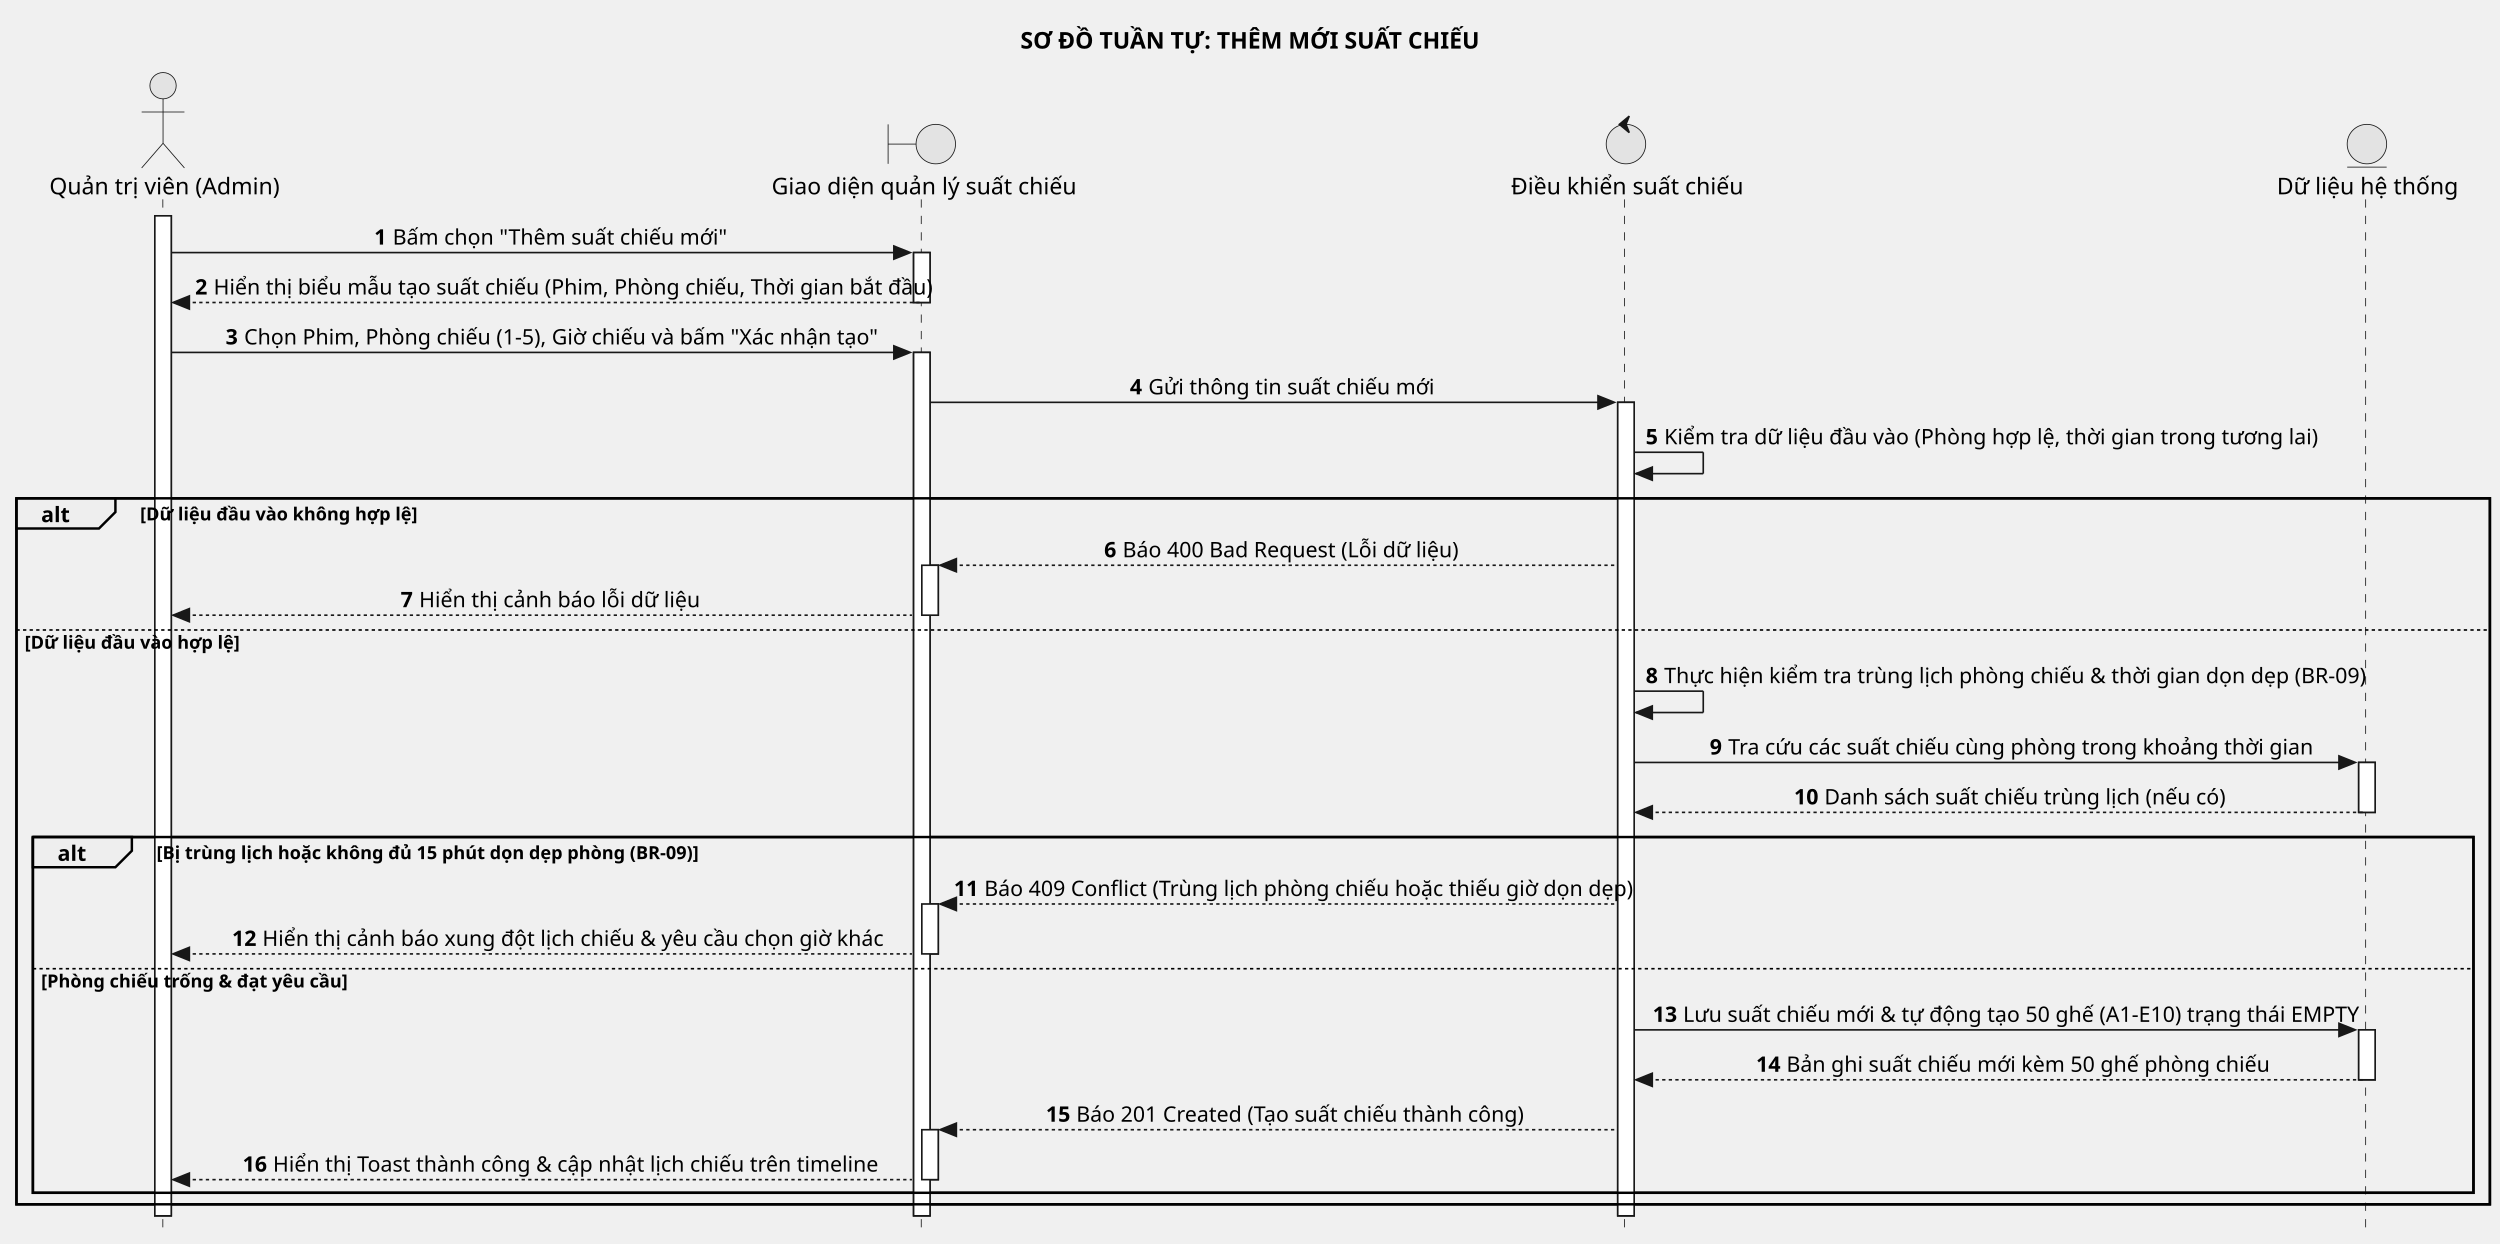
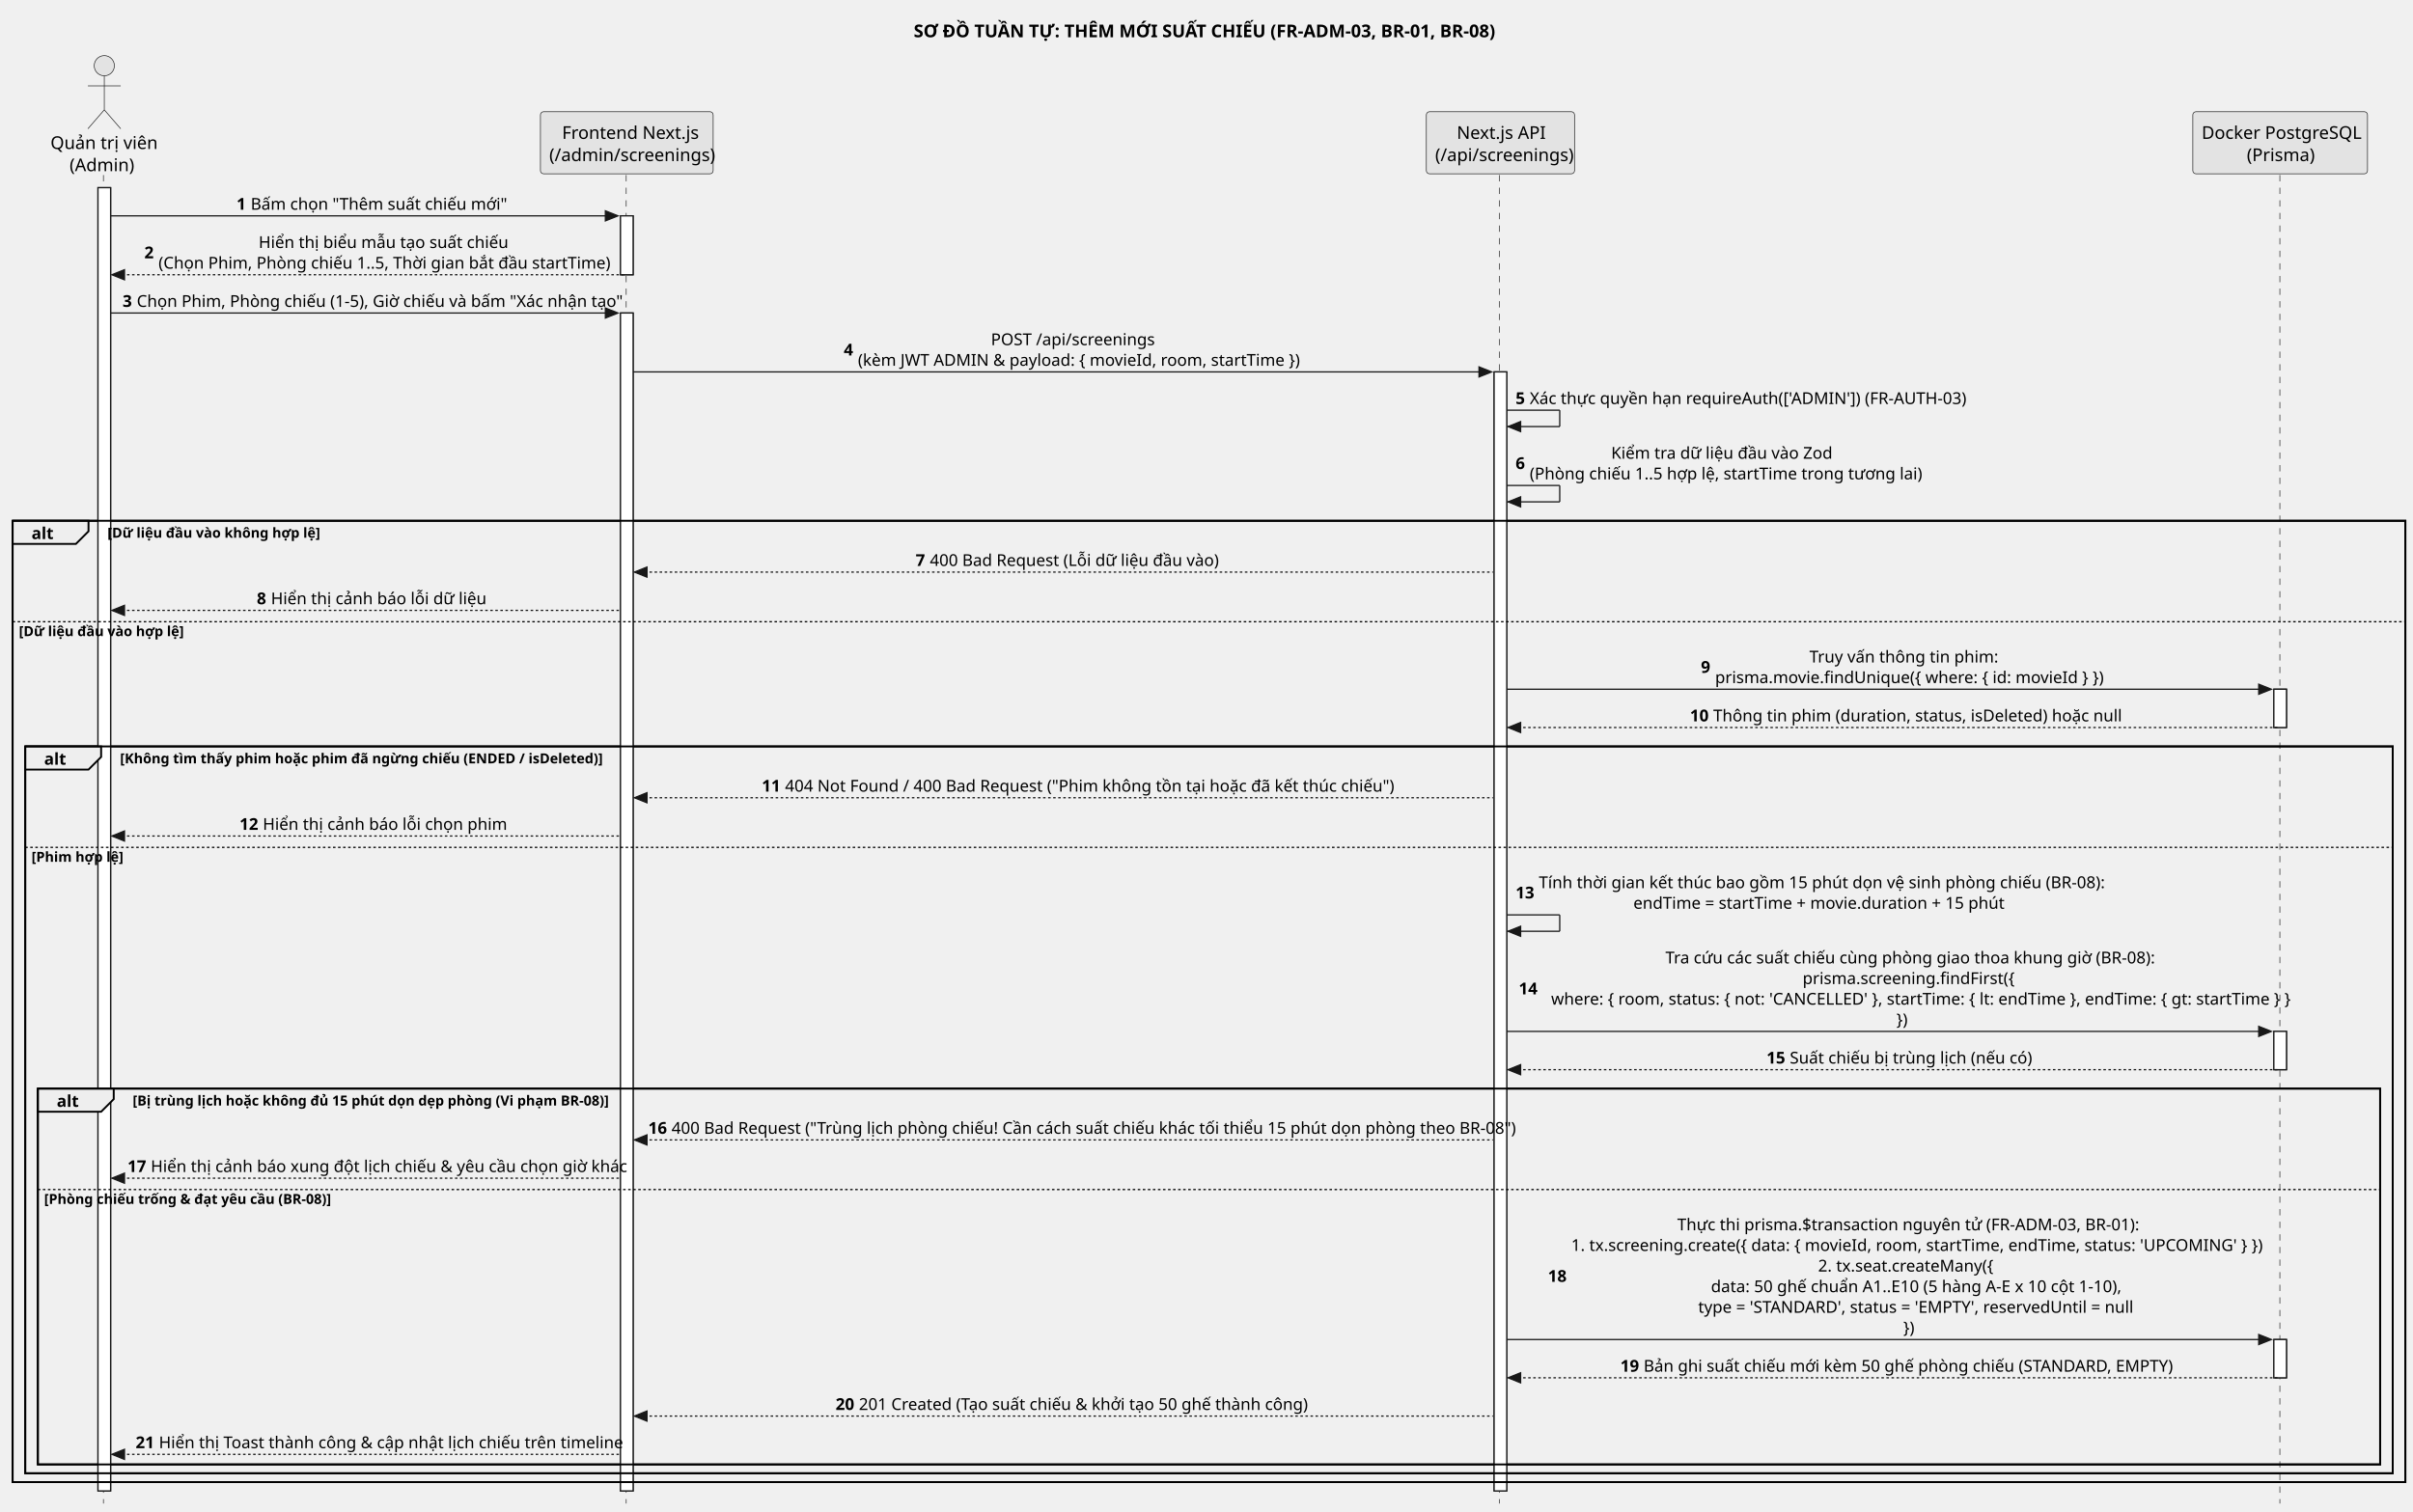
- <svg xmlns="http://www.w3.org/2000/svg" contentStyleType="text/css" height="756px" preserveAspectRatio="none" style="width:1520px;height:756px;background:#FFFFFF;" version="1.1" viewBox="0 0 1520 756" width="1520px" zoomAndPan="magnify">
+ <svg xmlns="http://www.w3.org/2000/svg" contentStyleType="text/css" height="1199px" preserveAspectRatio="none" style="width:1913px;height:1199px;background:#FFFFFF;" version="1.1" viewBox="0 0 1913 1199" width="1913px" zoomAndPan="magnify">
  <defs />
  <g>
-     <text fill="#000000" font-family="sans-serif" font-size="14" font-weight="bold" lengthAdjust="spacing" textLength="282.044" x="620.41" y="29.533">SƠ ĐỒ TUẦN TỰ: THÊM MỚI SUẤT CHIẾU</text>
-     <rect fill="#FFFFFF" height="608" style="stroke:#181818;stroke-width:1.0;" width="10" x="94.134" y="131.219" />
-     <rect fill="#FFFFFF" height="30.352" style="stroke:#181818;stroke-width:1.0;" width="10" x="555.466" y="153.57" />
-     <rect fill="#FFFFFF" height="524.945" style="stroke:#181818;stroke-width:1.0;" width="10" x="555.466" y="214.273" />
-     <rect fill="#FFFFFF" height="30.352" style="stroke:#181818;stroke-width:1.0;" width="10" x="560.466" y="343.68" />
-     <rect fill="#FFFFFF" height="30.352" style="stroke:#181818;stroke-width:1.0;" width="10" x="560.466" y="549.625" />
-     <rect fill="#FFFFFF" height="30.352" style="stroke:#181818;stroke-width:1.0;" width="10" x="560.466" y="686.867" />
-     <rect fill="#FFFFFF" height="494.594" style="stroke:#181818;stroke-width:1.0;" width="10" x="983.58" y="244.625" />
-     <rect fill="#FFFFFF" height="30.352" style="stroke:#181818;stroke-width:1.0;" width="10" x="1434.089" y="463.57" />
-     <rect fill="#FFFFFF" height="30.352" style="stroke:#181818;stroke-width:1.0;" width="10" x="1434.089" y="626.164" />
-     <rect fill="none" height="429.242" style="stroke:#000000;stroke-width:1.5;" width="1503.864" x="10" y="302.977" />
-     <rect fill="none" height="216.297" style="stroke:#000000;stroke-width:1.5;" width="1483.864" x="20" y="508.922" />
-     <line style="stroke:#181818;stroke-width:0.5;stroke-dasharray:5.0,5.0;" x1="99" x2="99" y1="121.219" y2="749.219" />
-     <line style="stroke:#181818;stroke-width:0.5;stroke-dasharray:5.0,5.0;" x1="560.128" x2="560.128" y1="121.219" y2="749.219" />
-     <line style="stroke:#181818;stroke-width:0.5;stroke-dasharray:5.0,5.0;" x1="987.649" x2="987.649" y1="121.219" y2="749.219" />
-     <line style="stroke:#181818;stroke-width:0.5;stroke-dasharray:5.0,5.0;" x1="1438.313" x2="1438.313" y1="121.219" y2="749.219" />
-     <text fill="#000000" font-family="sans-serif" font-size="14" lengthAdjust="spacing" textLength="132.269" x="30" y="118.143">Quản trị viên (Admin)</text>
-     <ellipse cx="99.134" cy="52.109" fill="#E3E3E3" rx="8" ry="8" style="stroke:#181818;stroke-width:0.5;" />
-     <path d="M99.134,60.109 L99.134,87.109 M86.134,68.109 L112.134,68.109 M99.134,87.109 L86.134,102.109 M99.134,87.109 L112.134,102.109 " fill="none" style="stroke:#181818;stroke-width:0.5;" />
-     <text fill="#000000" font-family="sans-serif" font-size="14" lengthAdjust="spacing" textLength="176.675" x="469.128" y="118.143">Giao diện quản lý suất chiếu</text>
-     <path d="M539.966,75.609 L539.966,99.609 M539.966,87.609 L556.966,87.609 " fill="none" style="stroke:#181818;stroke-width:0.5;" />
-     <ellipse cx="568.966" cy="87.609" fill="#E3E3E3" rx="12" ry="12" style="stroke:#181818;stroke-width:0.5;" />
-     <text fill="#000000" font-family="sans-serif" font-size="14" lengthAdjust="spacing" textLength="133.861" x="918.649" y="118.143">Điều khiển suất chiếu</text>
-     <ellipse cx="988.58" cy="87.609" fill="#E3E3E3" rx="12" ry="12" style="stroke:#181818;stroke-width:0.5;" />
-     <polygon fill="#181818" points="984.58,75.609,990.58,70.609,988.58,75.609,990.58,80.609,984.58,75.609" style="stroke:#181818;stroke-width:1.0;" />
-     <text fill="#000000" font-family="sans-serif" font-size="14" lengthAdjust="spacing" textLength="103.551" x="1384.313" y="118.143">Dữ liệu hệ thống</text>
-     <ellipse cx="1439.089" cy="87.609" fill="#E3E3E3" rx="12" ry="12" style="stroke:#181818;stroke-width:0.5;" />
-     <line style="stroke:#181818;stroke-width:0.5;" x1="1427.089" x2="1451.089" y1="101.609" y2="101.609" />
-     <rect fill="#FFFFFF" height="608" style="stroke:#181818;stroke-width:1.0;" width="10" x="94.134" y="131.219" />
-     <rect fill="#FFFFFF" height="30.352" style="stroke:#181818;stroke-width:1.0;" width="10" x="555.466" y="153.57" />
-     <rect fill="#FFFFFF" height="524.945" style="stroke:#181818;stroke-width:1.0;" width="10" x="555.466" y="214.273" />
-     <rect fill="#FFFFFF" height="30.352" style="stroke:#181818;stroke-width:1.0;" width="10" x="560.466" y="343.68" />
-     <rect fill="#FFFFFF" height="30.352" style="stroke:#181818;stroke-width:1.0;" width="10" x="560.466" y="549.625" />
-     <rect fill="#FFFFFF" height="30.352" style="stroke:#181818;stroke-width:1.0;" width="10" x="560.466" y="686.867" />
-     <rect fill="#FFFFFF" height="494.594" style="stroke:#181818;stroke-width:1.0;" width="10" x="983.58" y="244.625" />
-     <rect fill="#FFFFFF" height="30.352" style="stroke:#181818;stroke-width:1.0;" width="10" x="1434.089" y="463.57" />
-     <rect fill="#FFFFFF" height="30.352" style="stroke:#181818;stroke-width:1.0;" width="10" x="1434.089" y="626.164" />
-     <polygon fill="#181818" points="543.466,149.57,553.466,153.57,543.466,157.57" style="stroke:#181818;stroke-width:1.0;" />
-     <line style="stroke:#181818;stroke-width:1.0;" x1="104.134" x2="549.466" y1="153.57" y2="153.57" />
-     <text fill="#000000" font-family="sans-serif" font-size="13" font-weight="bold" lengthAdjust="spacing" textLength="7.23" x="227.52" y="148.714">1</text>
-     <text fill="#000000" font-family="sans-serif" font-size="13" lengthAdjust="spacing" textLength="193.331" x="238.75" y="148.714">Bấm chọn "Thêm suất chiếu mới"</text>
-     <polygon fill="#181818" points="115.134,179.922,105.134,183.922,115.134,187.922" style="stroke:#181818;stroke-width:1.0;" />
-     <line style="stroke:#181818;stroke-width:1.0;stroke-dasharray:2.0,2.0;" x1="109.134" x2="559.466" y1="183.922" y2="183.922" />
-     <text fill="#000000" font-family="sans-serif" font-size="13" font-weight="bold" lengthAdjust="spacing" textLength="7.23" x="118.634" y="179.065">2</text>
-     <text fill="#000000" font-family="sans-serif" font-size="13" lengthAdjust="spacing" textLength="416.102" x="129.864" y="179.065">Hiển thị biểu mẫu tạo suất chiếu (Phim, Phòng chiếu, Thời gian bắt đầu)</text>
-     <polygon fill="#181818" points="543.466,210.273,553.466,214.273,543.466,218.273" style="stroke:#181818;stroke-width:1.0;" />
-     <line style="stroke:#181818;stroke-width:1.0;" x1="104.134" x2="549.466" y1="214.273" y2="214.273" />
-     <text fill="#000000" font-family="sans-serif" font-size="13" font-weight="bold" lengthAdjust="spacing" textLength="7.23" x="137.18" y="209.417">3</text>
-     <text fill="#000000" font-family="sans-serif" font-size="13" lengthAdjust="spacing" textLength="374.01" x="148.41" y="209.417">Chọn Phim, Phòng chiếu (1-5), Giờ chiếu và bấm "Xác nhận tạo"</text>
-     <polygon fill="#181818" points="971.58,240.625,981.58,244.625,971.58,248.625" style="stroke:#181818;stroke-width:1.0;" />
-     <line style="stroke:#181818;stroke-width:1.0;" x1="565.466" x2="977.58" y1="244.625" y2="244.625" />
-     <text fill="#000000" font-family="sans-serif" font-size="13" font-weight="bold" lengthAdjust="spacing" textLength="7.23" x="686.95" y="239.769">4</text>
-     <text fill="#000000" font-family="sans-serif" font-size="13" lengthAdjust="spacing" textLength="163.916" x="698.18" y="239.769">Gửi thông tin suất chiếu mới</text>
-     <line style="stroke:#181818;stroke-width:1.0;" x1="993.58" x2="1035.58" y1="274.977" y2="274.977" />
-     <line style="stroke:#181818;stroke-width:1.0;" x1="1035.58" x2="1035.58" y1="274.977" y2="287.977" />
-     <line style="stroke:#181818;stroke-width:1.0;" x1="994.58" x2="1035.58" y1="287.977" y2="287.977" />
-     <polygon fill="#181818" points="1004.58,283.977,994.58,287.977,1004.58,291.977" style="stroke:#181818;stroke-width:1.0;" />
-     <text fill="#000000" font-family="sans-serif" font-size="13" font-weight="bold" lengthAdjust="spacing" textLength="7.23" x="1000.58" y="270.12">5</text>
-     <text fill="#000000" font-family="sans-serif" font-size="13" lengthAdjust="spacing" textLength="378.295" x="1011.81" y="270.12">Kiểm tra dữ liệu đầu vào (Phòng hợp lệ, thời gian trong tương lai)</text>
-     <path d="M10,302.977 L70.171,302.977 L70.171,311.328 L60.171,321.328 L10,321.328 L10,302.977 " fill="#EEEEEE" style="stroke:#000000;stroke-width:1.5;" />
-     <rect fill="none" height="429.242" style="stroke:#000000;stroke-width:1.5;" width="1503.864" x="10" y="302.977" />
-     <text fill="#000000" font-family="sans-serif" font-size="13" font-weight="bold" lengthAdjust="spacing" textLength="15.171" x="25" y="317.472">alt</text>
-     <text fill="#000000" font-family="sans-serif" font-size="11" font-weight="bold" lengthAdjust="spacing" textLength="162.459" x="85.171" y="316.396">[Dữ liệu đầu vào không hợp lệ]</text>
-     <polygon fill="#181818" points="581.466,339.68,571.466,343.68,581.466,347.68" style="stroke:#181818;stroke-width:1.0;" />
-     <line style="stroke:#181818;stroke-width:1.0;stroke-dasharray:2.0,2.0;" x1="575.466" x2="982.58" y1="343.68" y2="343.68" />
-     <text fill="#000000" font-family="sans-serif" font-size="13" font-weight="bold" lengthAdjust="spacing" textLength="7.23" x="671.299" y="338.823">6</text>
-     <text fill="#000000" font-family="sans-serif" font-size="13" lengthAdjust="spacing" textLength="200.218" x="682.529" y="338.823">Báo 400 Bad Request (Lỗi dữ liệu)</text>
-     <polygon fill="#181818" points="115.134,370.031,105.134,374.031,115.134,378.031" style="stroke:#181818;stroke-width:1.0;" />
-     <line style="stroke:#181818;stroke-width:1.0;stroke-dasharray:2.0,2.0;" x1="109.134" x2="554.466" y1="374.031" y2="374.031" />
-     <text fill="#000000" font-family="sans-serif" font-size="13" font-weight="bold" lengthAdjust="spacing" textLength="7.23" x="243.589" y="369.175">7</text>
-     <text fill="#000000" font-family="sans-serif" font-size="13" lengthAdjust="spacing" textLength="161.192" x="254.819" y="369.175">Hiển thị cảnh báo lỗi dữ liệu</text>
-     <line style="stroke:#000000;stroke-width:1.0;stroke-dasharray:2.0,2.0;" x1="10" x2="1513.864" y1="383.031" y2="383.031" />
-     <text fill="#000000" font-family="sans-serif" font-size="11" font-weight="bold" lengthAdjust="spacing" textLength="126.409" x="15" y="394.45">[Dữ liệu đầu vào hợp lệ]</text>
-     <line style="stroke:#181818;stroke-width:1.0;" x1="993.58" x2="1035.58" y1="420.219" y2="420.219" />
-     <line style="stroke:#181818;stroke-width:1.0;" x1="1035.58" x2="1035.58" y1="420.219" y2="433.219" />
-     <line style="stroke:#181818;stroke-width:1.0;" x1="994.58" x2="1035.58" y1="433.219" y2="433.219" />
-     <polygon fill="#181818" points="1004.58,429.219,994.58,433.219,1004.58,437.219" style="stroke:#181818;stroke-width:1.0;" />
-     <text fill="#000000" font-family="sans-serif" font-size="13" font-weight="bold" lengthAdjust="spacing" textLength="7.23" x="1000.58" y="415.362">8</text>
-     <text fill="#000000" font-family="sans-serif" font-size="13" lengthAdjust="spacing" textLength="405.279" x="1011.81" y="415.362">Thực hiện kiểm tra trùng lịch phòng chiếu &amp; thời gian dọn dẹp (BR-09)</text>
-     <polygon fill="#181818" points="1422.089,459.57,1432.089,463.57,1422.089,467.57" style="stroke:#181818;stroke-width:1.0;" />
-     <line style="stroke:#181818;stroke-width:1.0;" x1="993.58" x2="1428.089" y1="463.57" y2="463.57" />
-     <text fill="#000000" font-family="sans-serif" font-size="13" font-weight="bold" lengthAdjust="spacing" textLength="7.23" x="1039.527" y="458.714">9</text>
-     <text fill="#000000" font-family="sans-serif" font-size="13" lengthAdjust="spacing" textLength="337.384" x="1050.757" y="458.714">Tra cứu các suất chiếu cùng phòng trong khoảng thời gian</text>
-     <polygon fill="#181818" points="1004.58,489.922,994.58,493.922,1004.58,497.922" style="stroke:#181818;stroke-width:1.0;" />
-     <line style="stroke:#181818;stroke-width:1.0;stroke-dasharray:2.0,2.0;" x1="998.58" x2="1438.089" y1="493.922" y2="493.922" />
-     <text fill="#000000" font-family="sans-serif" font-size="13" font-weight="bold" lengthAdjust="spacing" textLength="14.46" x="1090.762" y="489.065">10</text>
-     <text fill="#000000" font-family="sans-serif" font-size="13" lengthAdjust="spacing" textLength="232.686" x="1109.221" y="489.065">Danh sách suất chiếu trùng lịch (nếu có)</text>
-     <path d="M20,508.922 L80.171,508.922 L80.171,517.273 L70.171,527.273 L20,527.273 L20,508.922 " fill="#EEEEEE" style="stroke:#000000;stroke-width:1.5;" />
-     <rect fill="none" height="216.297" style="stroke:#000000;stroke-width:1.5;" width="1483.864" x="20" y="508.922" />
-     <text fill="#000000" font-family="sans-serif" font-size="13" font-weight="bold" lengthAdjust="spacing" textLength="15.171" x="35" y="523.417">alt</text>
-     <text fill="#000000" font-family="sans-serif" font-size="11" font-weight="bold" lengthAdjust="spacing" textLength="319.58" x="95.171" y="522.341">[Bị trùng lịch hoặc không đủ 15 phút dọn dẹp phòng (BR-09)]</text>
-     <polygon fill="#181818" points="581.466,545.625,571.466,549.625,581.466,553.625" style="stroke:#181818;stroke-width:1.0;" />
-     <line style="stroke:#181818;stroke-width:1.0;stroke-dasharray:2.0,2.0;" x1="575.466" x2="982.58" y1="549.625" y2="549.625" />
-     <text fill="#000000" font-family="sans-serif" font-size="13" font-weight="bold" lengthAdjust="spacing" textLength="14.46" x="579.966" y="544.769">11</text>
-     <text fill="#000000" font-family="sans-serif" font-size="13" lengthAdjust="spacing" textLength="375.654" x="598.426" y="544.769">Báo 409 Conflict (Trùng lịch phòng chiếu hoặc thiếu giờ dọn dẹp)</text>
-     <polygon fill="#181818" points="115.134,575.977,105.134,579.977,115.134,583.977" style="stroke:#181818;stroke-width:1.0;" />
-     <line style="stroke:#181818;stroke-width:1.0;stroke-dasharray:2.0,2.0;" x1="109.134" x2="554.466" y1="579.977" y2="579.977" />
-     <text fill="#000000" font-family="sans-serif" font-size="13" font-weight="bold" lengthAdjust="spacing" textLength="14.46" x="141.055" y="575.12">12</text>
-     <text fill="#000000" font-family="sans-serif" font-size="13" lengthAdjust="spacing" textLength="359.03" x="159.515" y="575.12">Hiển thị cảnh báo xung đột lịch chiếu &amp; yêu cầu chọn giờ khác</text>
-     <line style="stroke:#000000;stroke-width:1.0;stroke-dasharray:2.0,2.0;" x1="20" x2="1503.864" y1="588.977" y2="588.977" />
-     <text fill="#000000" font-family="sans-serif" font-size="11" font-weight="bold" lengthAdjust="spacing" textLength="179.061" x="25" y="600.395">[Phòng chiếu trống &amp; đạt yêu cầu]</text>
-     <polygon fill="#181818" points="1422.089,622.164,1432.089,626.164,1422.089,630.164" style="stroke:#181818;stroke-width:1.0;" />
-     <line style="stroke:#181818;stroke-width:1.0;" x1="993.58" x2="1428.089" y1="626.164" y2="626.164" />
-     <text fill="#000000" font-family="sans-serif" font-size="13" font-weight="bold" lengthAdjust="spacing" textLength="14.46" x="1004.841" y="621.308">13</text>
-     <text fill="#000000" font-family="sans-serif" font-size="13" lengthAdjust="spacing" textLength="399.528" x="1023.301" y="621.308">Lưu suất chiếu mới &amp; tự động tạo 50 ghế (A1-E10) trạng thái EMPTY</text>
-     <polygon fill="#181818" points="1004.58,652.516,994.58,656.516,1004.58,660.516" style="stroke:#181818;stroke-width:1.0;" />
-     <line style="stroke:#181818;stroke-width:1.0;stroke-dasharray:2.0,2.0;" x1="998.58" x2="1438.089" y1="656.516" y2="656.516" />
-     <text fill="#000000" font-family="sans-serif" font-size="13" font-weight="bold" lengthAdjust="spacing" textLength="14.46" x="1067.697" y="651.659">14</text>
-     <text fill="#000000" font-family="sans-serif" font-size="13" lengthAdjust="spacing" textLength="278.815" x="1086.157" y="651.659">Bản ghi suất chiếu mới kèm 50 ghế phòng chiếu</text>
-     <polygon fill="#181818" points="581.466,682.867,571.466,686.867,581.466,690.867" style="stroke:#181818;stroke-width:1.0;" />
-     <line style="stroke:#181818;stroke-width:1.0;stroke-dasharray:2.0,2.0;" x1="575.466" x2="982.58" y1="686.867" y2="686.867" />
-     <text fill="#000000" font-family="sans-serif" font-size="13" font-weight="bold" lengthAdjust="spacing" textLength="14.46" x="635.901" y="682.011">15</text>
-     <text fill="#000000" font-family="sans-serif" font-size="13" lengthAdjust="spacing" textLength="263.783" x="654.361" y="682.011">Báo 201 Created (Tạo suất chiếu thành công)</text>
-     <polygon fill="#181818" points="115.134,713.219,105.134,717.219,115.134,721.219" style="stroke:#181818;stroke-width:1.0;" />
-     <line style="stroke:#181818;stroke-width:1.0;stroke-dasharray:2.0,2.0;" x1="109.134" x2="554.466" y1="717.219" y2="717.219" />
-     <text fill="#000000" font-family="sans-serif" font-size="13" font-weight="bold" lengthAdjust="spacing" textLength="14.46" x="147.498" y="712.362">16</text>
-     <text fill="#000000" font-family="sans-serif" font-size="13" lengthAdjust="spacing" textLength="346.144" x="165.958" y="712.362">Hiển thị Toast thành công &amp; cập nhật lịch chiếu trên timeline</text>
+     <text fill="#000000" font-family="sans-serif" font-size="14" font-weight="bold" lengthAdjust="spacing" textLength="467.168" x="724.387" y="29.533">SƠ ĐỒ TUẦN TỰ: THÊM MỚI SUẤT CHIẾU (FR-ADM-03, BR-01, BR-08)</text>
+     <rect fill="#FFFFFF" height="1033.516" style="stroke:#181818;stroke-width:1.0;" width="10" x="77.686" y="148.828" />
+     <rect fill="#FFFFFF" height="46.703" style="stroke:#181818;stroke-width:1.0;" width="10" x="491.926" y="171.18" />
+     <rect fill="#FFFFFF" height="934.109" style="stroke:#181818;stroke-width:1.0;" width="10" x="491.926" y="248.234" />
+     <rect fill="#FFFFFF" height="887.406" style="stroke:#181818;stroke-width:1.0;" width="10" x="1184.535" y="294.938" />
+     <rect fill="#FFFFFF" height="30.352" style="stroke:#181818;stroke-width:1.0;" width="10" x="1802.693" y="546.586" />
+     <rect fill="#FFFFFF" height="30.352" style="stroke:#181818;stroke-width:1.0;" width="10" x="1802.693" y="817.938" />
+     <rect fill="#FFFFFF" height="30.352" style="stroke:#181818;stroke-width:1.0;" width="10" x="1802.693" y="1062.289" />
+     <rect fill="none" height="762.352" style="stroke:#000000;stroke-width:1.5;" width="1896.941" x="10" y="412.992" />
+     <rect fill="none" height="576.406" style="stroke:#000000;stroke-width:1.5;" width="1876.941" x="20" y="591.938" />
+     <rect fill="none" height="298.055" style="stroke:#000000;stroke-width:1.5;" width="1856.941" x="30" y="863.289" />
+     <line style="stroke:#181818;stroke-width:0.5;stroke-dasharray:5.0,5.0;" x1="82" x2="82" y1="138.828" y2="1192.344" />
+     <line style="stroke:#181818;stroke-width:0.5;stroke-dasharray:5.0,5.0;" x1="496.457" x2="496.457" y1="138.828" y2="1192.344" />
+     <line style="stroke:#181818;stroke-width:0.5;stroke-dasharray:5.0,5.0;" x1="1188.79" x2="1188.79" y1="138.828" y2="1192.344" />
+     <line style="stroke:#181818;stroke-width:0.5;stroke-dasharray:5.0,5.0;" x1="1807.445" x2="1807.445" y1="138.828" y2="1192.344" />
+     <text fill="#000000" font-family="sans-serif" font-size="14" lengthAdjust="spacing" textLength="79.372" x="40" y="118.143">Quản trị viên</text>
+     <text fill="#000000" font-family="sans-serif" font-size="14" lengthAdjust="spacing" textLength="49.007" x="55.183" y="135.752">(Admin)</text>
+     <ellipse cx="82.686" cy="52.109" fill="#E3E3E3" rx="8" ry="8" style="stroke:#181818;stroke-width:0.5;" />
+     <path d="M82.686,60.109 L82.686,87.109 M69.686,68.109 L95.686,68.109 M82.686,87.109 L69.686,102.109 M82.686,87.109 L95.686,102.109 " fill="none" style="stroke:#181818;stroke-width:0.5;" />
+     <rect fill="#E3E3E3" height="49.219" rx="2.5" ry="2.5" style="stroke:#181818;stroke-width:0.5;" width="136.938" x="428.457" y="88.609" />
+     <text fill="#000000" font-family="sans-serif" font-size="14" lengthAdjust="spacing" textLength="102.71" x="445.571" y="110.143">Frontend Next.js</text>
+     <text fill="#000000" font-family="sans-serif" font-size="14" lengthAdjust="spacing" textLength="122.938" x="435.457" y="127.752">(/admin/screenings)</text>
+     <rect fill="#E3E3E3" height="49.219" rx="2.5" ry="2.5" style="stroke:#181818;stroke-width:0.5;" width="117.489" x="1130.79" y="88.609" />
+     <text fill="#000000" font-family="sans-serif" font-size="14" lengthAdjust="spacing" textLength="69.241" x="1154.914" y="110.143">Next.js API</text>
+     <text fill="#000000" font-family="sans-serif" font-size="14" lengthAdjust="spacing" textLength="103.489" x="1137.79" y="127.752">(/api/screenings)</text>
+     <rect fill="#E3E3E3" height="49.219" rx="2.5" ry="2.5" style="stroke:#181818;stroke-width:0.5;" width="138.496" x="1738.445" y="88.609" />
+     <text fill="#000000" font-family="sans-serif" font-size="14" lengthAdjust="spacing" textLength="124.496" x="1745.445" y="110.143">Docker PostgreSQL</text>
+     <text fill="#000000" font-family="sans-serif" font-size="14" lengthAdjust="spacing" textLength="52.883" x="1781.252" y="127.752">(Prisma)</text>
+     <rect fill="#FFFFFF" height="1033.516" style="stroke:#181818;stroke-width:1.0;" width="10" x="77.686" y="148.828" />
+     <rect fill="#FFFFFF" height="46.703" style="stroke:#181818;stroke-width:1.0;" width="10" x="491.926" y="171.18" />
+     <rect fill="#FFFFFF" height="934.109" style="stroke:#181818;stroke-width:1.0;" width="10" x="491.926" y="248.234" />
+     <rect fill="#FFFFFF" height="887.406" style="stroke:#181818;stroke-width:1.0;" width="10" x="1184.535" y="294.938" />
+     <rect fill="#FFFFFF" height="30.352" style="stroke:#181818;stroke-width:1.0;" width="10" x="1802.693" y="546.586" />
+     <rect fill="#FFFFFF" height="30.352" style="stroke:#181818;stroke-width:1.0;" width="10" x="1802.693" y="817.938" />
+     <rect fill="#FFFFFF" height="30.352" style="stroke:#181818;stroke-width:1.0;" width="10" x="1802.693" y="1062.289" />
+     <polygon fill="#181818" points="479.926,167.18,489.926,171.18,479.926,175.18" style="stroke:#181818;stroke-width:1.0;" />
+     <line style="stroke:#181818;stroke-width:1.0;" x1="87.686" x2="485.926" y1="171.18" y2="171.18" />
+     <text fill="#000000" font-family="sans-serif" font-size="13" font-weight="bold" lengthAdjust="spacing" textLength="7.23" x="187.526" y="166.323">1</text>
+     <text fill="#000000" font-family="sans-serif" font-size="13" lengthAdjust="spacing" textLength="193.331" x="198.756" y="166.323">Bấm chọn "Thêm suất chiếu mới"</text>
+     <polygon fill="#181818" points="98.686,213.883,88.686,217.883,98.686,221.883" style="stroke:#181818;stroke-width:1.0;" />
+     <line style="stroke:#181818;stroke-width:1.0;stroke-dasharray:2.0,2.0;" x1="92.686" x2="495.926" y1="217.883" y2="217.883" />
+     <text fill="#000000" font-family="sans-serif" font-size="13" font-weight="bold" lengthAdjust="spacing" textLength="7.23" x="114.425" y="204.851">2</text>
+     <text fill="#000000" font-family="sans-serif" font-size="13" lengthAdjust="spacing" textLength="185.726" x="205.058" y="196.675">Hiển thị biểu mẫu tạo suất chiếu</text>
+     <text fill="#000000" font-family="sans-serif" font-size="13" lengthAdjust="spacing" textLength="344.532" x="125.655" y="213.026">(Chọn Phim, Phòng chiếu 1..5, Thời gian bắt đầu startTime)</text>
+     <polygon fill="#181818" points="479.926,244.234,489.926,248.234,479.926,252.234" style="stroke:#181818;stroke-width:1.0;" />
+     <line style="stroke:#181818;stroke-width:1.0;" x1="87.686" x2="485.926" y1="248.234" y2="248.234" />
+     <text fill="#000000" font-family="sans-serif" font-size="13" font-weight="bold" lengthAdjust="spacing" textLength="7.23" x="97.186" y="243.378">3</text>
+     <text fill="#000000" font-family="sans-serif" font-size="13" lengthAdjust="spacing" textLength="374.01" x="108.416" y="243.378">Chọn Phim, Phòng chiếu (1-5), Giờ chiếu và bấm "Xác nhận tạo"</text>
+     <polygon fill="#181818" points="1172.535,290.938,1182.535,294.938,1172.535,298.938" style="stroke:#181818;stroke-width:1.0;" />
+     <line style="stroke:#181818;stroke-width:1.0;" x1="501.926" x2="1178.535" y1="294.938" y2="294.938" />
+     <text fill="#000000" font-family="sans-serif" font-size="13" font-weight="bold" lengthAdjust="spacing" textLength="7.23" x="668.936" y="281.905">4</text>
+     <text fill="#000000" font-family="sans-serif" font-size="13" lengthAdjust="spacing" textLength="126.445" x="785.623" y="273.729">POST /api/screenings</text>
+     <text fill="#000000" font-family="sans-serif" font-size="13" lengthAdjust="spacing" textLength="337.359" x="680.166" y="290.081">(kèm JWT ADMIN &amp; payload: { movieId, room, startTime })</text>
+     <line style="stroke:#181818;stroke-width:1.0;" x1="1194.535" x2="1236.535" y1="325.289" y2="325.289" />
+     <line style="stroke:#181818;stroke-width:1.0;" x1="1236.535" x2="1236.535" y1="325.289" y2="338.289" />
+     <line style="stroke:#181818;stroke-width:1.0;" x1="1195.535" x2="1236.535" y1="338.289" y2="338.289" />
+     <polygon fill="#181818" points="1205.535,334.289,1195.535,338.289,1205.535,342.289" style="stroke:#181818;stroke-width:1.0;" />
+     <text fill="#000000" font-family="sans-serif" font-size="13" font-weight="bold" lengthAdjust="spacing" textLength="7.23" x="1201.535" y="320.433">5</text>
+     <text fill="#000000" font-family="sans-serif" font-size="13" lengthAdjust="spacing" textLength="338.051" x="1212.765" y="320.433">Xác thực quyền hạn requireAuth(['ADMIN']) (FR-AUTH-03)</text>
+     <line style="stroke:#181818;stroke-width:1.0;" x1="1194.535" x2="1236.535" y1="384.992" y2="384.992" />
+     <line style="stroke:#181818;stroke-width:1.0;" x1="1236.535" x2="1236.535" y1="384.992" y2="397.992" />
+     <line style="stroke:#181818;stroke-width:1.0;" x1="1195.535" x2="1236.535" y1="397.992" y2="397.992" />
+     <polygon fill="#181818" points="1205.535,393.992,1195.535,397.992,1205.535,401.992" style="stroke:#181818;stroke-width:1.0;" />
+     <text fill="#000000" font-family="sans-serif" font-size="13" font-weight="bold" lengthAdjust="spacing" textLength="7.23" x="1201.535" y="371.96">6</text>
+     <text fill="#000000" font-family="sans-serif" font-size="13" lengthAdjust="spacing" textLength="167.68" x="1277.289" y="363.784">Kiểm tra dữ liệu đầu vào Zod</text>
+     <text fill="#000000" font-family="sans-serif" font-size="13" lengthAdjust="spacing" textLength="296.728" x="1212.765" y="380.136">(Phòng chiếu 1..5 hợp lệ, startTime trong tương lai)</text>
+     <path d="M10,412.992 L70.171,412.992 L70.171,421.344 L60.171,431.344 L10,431.344 L10,412.992 " fill="#EEEEEE" style="stroke:#000000;stroke-width:1.5;" />
+     <rect fill="none" height="762.352" style="stroke:#000000;stroke-width:1.5;" width="1896.941" x="10" y="412.992" />
+     <text fill="#000000" font-family="sans-serif" font-size="13" font-weight="bold" lengthAdjust="spacing" textLength="15.171" x="25" y="427.487">alt</text>
+     <text fill="#000000" font-family="sans-serif" font-size="11" font-weight="bold" lengthAdjust="spacing" textLength="162.459" x="85.171" y="426.411">[Dữ liệu đầu vào không hợp lệ]</text>
+     <polygon fill="#181818" points="512.926,449.695,502.926,453.695,512.926,457.695" style="stroke:#181818;stroke-width:1.0;" />
+     <line style="stroke:#181818;stroke-width:1.0;stroke-dasharray:2.0,2.0;" x1="506.926" x2="1183.535" y1="453.695" y2="453.695" />
+     <text fill="#000000" font-family="sans-serif" font-size="13" font-weight="bold" lengthAdjust="spacing" textLength="7.23" x="725.941" y="448.839">7</text>
+     <text fill="#000000" font-family="sans-serif" font-size="13" lengthAdjust="spacing" textLength="223.349" x="737.171" y="448.839">400 Bad Request (Lỗi dữ liệu đầu vào)</text>
+     <polygon fill="#181818" points="98.686,480.047,88.686,484.047,98.686,488.047" style="stroke:#181818;stroke-width:1.0;" />
+     <line style="stroke:#181818;stroke-width:1.0;stroke-dasharray:2.0,2.0;" x1="92.686" x2="490.926" y1="484.047" y2="484.047" />
+     <text fill="#000000" font-family="sans-serif" font-size="13" font-weight="bold" lengthAdjust="spacing" textLength="7.23" x="203.595" y="479.19">8</text>
+     <text fill="#000000" font-family="sans-serif" font-size="13" lengthAdjust="spacing" textLength="161.192" x="214.825" y="479.19">Hiển thị cảnh báo lỗi dữ liệu</text>
+     <line style="stroke:#000000;stroke-width:1.0;stroke-dasharray:2.0,2.0;" x1="10" x2="1906.941" y1="493.047" y2="493.047" />
+     <text fill="#000000" font-family="sans-serif" font-size="11" font-weight="bold" lengthAdjust="spacing" textLength="126.409" x="15" y="504.466">[Dữ liệu đầu vào hợp lệ]</text>
+     <polygon fill="#181818" points="1790.693,542.586,1800.693,546.586,1790.693,550.586" style="stroke:#181818;stroke-width:1.0;" />
+     <line style="stroke:#181818;stroke-width:1.0;" x1="1194.535" x2="1796.693" y1="546.586" y2="546.586" />
+     <text fill="#000000" font-family="sans-serif" font-size="13" font-weight="bold" lengthAdjust="spacing" textLength="7.23" x="1348.485" y="533.554">9</text>
+     <text fill="#000000" font-family="sans-serif" font-size="13" lengthAdjust="spacing" textLength="139.458" x="1434.5" y="525.378">Truy vấn thông tin phim:</text>
+     <text fill="#000000" font-family="sans-serif" font-size="13" lengthAdjust="spacing" textLength="289.028" x="1359.715" y="541.73">prisma.movie.findUnique({ where: { id: movieId } })</text>
+     <polygon fill="#181818" points="1205.535,572.938,1195.535,576.938,1205.535,580.938" style="stroke:#181818;stroke-width:1.0;" />
+     <line style="stroke:#181818;stroke-width:1.0;stroke-dasharray:2.0,2.0;" x1="1199.535" x2="1806.693" y1="576.938" y2="576.938" />
+     <text fill="#000000" font-family="sans-serif" font-size="13" font-weight="bold" lengthAdjust="spacing" textLength="14.46" x="1339.775" y="572.081">10</text>
+     <text fill="#000000" font-family="sans-serif" font-size="13" lengthAdjust="spacing" textLength="304.218" x="1358.235" y="572.081">Thông tin phim (duration, status, isDeleted) hoặc null</text>
+     <path d="M20,591.938 L80.171,591.938 L80.171,600.289 L70.171,610.289 L20,610.289 L20,591.938 " fill="#EEEEEE" style="stroke:#000000;stroke-width:1.5;" />
+     <rect fill="none" height="576.406" style="stroke:#000000;stroke-width:1.5;" width="1876.941" x="20" y="591.938" />
+     <text fill="#000000" font-family="sans-serif" font-size="13" font-weight="bold" lengthAdjust="spacing" textLength="15.171" x="35" y="606.433">alt</text>
+     <text fill="#000000" font-family="sans-serif" font-size="11" font-weight="bold" lengthAdjust="spacing" textLength="367.313" x="95.171" y="605.356">[Không tìm thấy phim hoặc phim đã ngừng chiếu (ENDED / isDeleted)]</text>
+     <polygon fill="#181818" points="512.926,628.641,502.926,632.641,512.926,636.641" style="stroke:#181818;stroke-width:1.0;" />
+     <line style="stroke:#181818;stroke-width:1.0;stroke-dasharray:2.0,2.0;" x1="506.926" x2="1183.535" y1="632.641" y2="632.641" />
+     <text fill="#000000" font-family="sans-serif" font-size="13" font-weight="bold" lengthAdjust="spacing" textLength="14.46" x="603.911" y="627.784">11</text>
+     <text fill="#000000" font-family="sans-serif" font-size="13" lengthAdjust="spacing" textLength="460.18" x="622.371" y="627.784">404 Not Found / 400 Bad Request ("Phim không tồn tại hoặc đã kết thúc chiếu")</text>
+     <polygon fill="#181818" points="98.686,658.992,88.686,662.992,98.686,666.992" style="stroke:#181818;stroke-width:1.0;" />
+     <line style="stroke:#181818;stroke-width:1.0;stroke-dasharray:2.0,2.0;" x1="92.686" x2="490.926" y1="662.992" y2="662.992" />
+     <text fill="#000000" font-family="sans-serif" font-size="13" font-weight="bold" lengthAdjust="spacing" textLength="14.46" x="189.881" y="658.136">12</text>
+     <text fill="#000000" font-family="sans-serif" font-size="13" lengthAdjust="spacing" textLength="181.391" x="208.341" y="658.136">Hiển thị cảnh báo lỗi chọn phim</text>
+     <line style="stroke:#000000;stroke-width:1.0;stroke-dasharray:2.0,2.0;" x1="20" x2="1896.941" y1="671.992" y2="671.992" />
+     <text fill="#000000" font-family="sans-serif" font-size="11" font-weight="bold" lengthAdjust="spacing" textLength="70.764" x="25" y="683.411">[Phim hợp lệ]</text>
+     <line style="stroke:#181818;stroke-width:1.0;" x1="1194.535" x2="1236.535" y1="725.531" y2="725.531" />
+     <line style="stroke:#181818;stroke-width:1.0;" x1="1236.535" x2="1236.535" y1="725.531" y2="738.531" />
+     <line style="stroke:#181818;stroke-width:1.0;" x1="1195.535" x2="1236.535" y1="738.531" y2="738.531" />
+     <polygon fill="#181818" points="1205.535,734.531,1195.535,738.531,1205.535,742.531" style="stroke:#181818;stroke-width:1.0;" />
+     <text fill="#000000" font-family="sans-serif" font-size="13" font-weight="bold" lengthAdjust="spacing" textLength="14.46" x="1201.535" y="712.499">13</text>
+     <text fill="#000000" font-family="sans-serif" font-size="13" lengthAdjust="spacing" textLength="427.68" x="1219.995" y="704.323">Tính thời gian kết thúc bao gồm 15 phút dọn vệ sinh phòng chiếu (BR-08):</text>
+     <text fill="#000000" font-family="sans-serif" font-size="13" lengthAdjust="spacing" textLength="277.837" x="1294.916" y="720.675">endTime = startTime + movie.duration + 15 phút</text>
+     <polygon fill="#181818" points="1790.693,813.938,1800.693,817.938,1790.693,821.938" style="stroke:#181818;stroke-width:1.0;" />
+     <line style="stroke:#181818;stroke-width:1.0;" x1="1194.535" x2="1796.693" y1="817.938" y2="817.938" />
+     <text fill="#000000" font-family="sans-serif" font-size="13" font-weight="bold" lengthAdjust="spacing" textLength="14.46" x="1204.035" y="788.554">14</text>
+     <text fill="#000000" font-family="sans-serif" font-size="13" lengthAdjust="spacing" textLength="374.943" x="1320.372" y="764.026">Tra cứu các suất chiếu cùng phòng giao thoa khung giờ (BR-08):</text>
+     <text fill="#000000" font-family="sans-serif" font-size="13" lengthAdjust="spacing" textLength="157.498" x="1429.095" y="780.378">prisma.screening.findFirst({</text>
+     <text fill="#000000" font-family="sans-serif" font-size="13" lengthAdjust="spacing" textLength="563.475" x="1229.718" y="796.73">where: { room, status: { not: 'CANCELLED' }, startTime: { lt: endTime }, endTime: { gt: startTime } }</text>
+     <text fill="#000000" font-family="sans-serif" font-size="13" lengthAdjust="spacing" textLength="8.671" x="1503.508" y="813.081">})</text>
+     <polygon fill="#181818" points="1205.535,844.289,1195.535,848.289,1205.535,852.289" style="stroke:#181818;stroke-width:1.0;" />
+     <line style="stroke:#181818;stroke-width:1.0;stroke-dasharray:2.0,2.0;" x1="1199.535" x2="1806.693" y1="848.289" y2="848.289" />
+     <text fill="#000000" font-family="sans-serif" font-size="13" font-weight="bold" lengthAdjust="spacing" textLength="14.46" x="1400.471" y="843.433">15</text>
+     <text fill="#000000" font-family="sans-serif" font-size="13" lengthAdjust="spacing" textLength="182.825" x="1418.931" y="843.433">Suất chiếu bị trùng lịch (nếu có)</text>
+     <path d="M30,863.289 L90.171,863.289 L90.171,871.641 L80.171,881.641 L30,881.641 L30,863.289 " fill="#EEEEEE" style="stroke:#000000;stroke-width:1.5;" />
+     <rect fill="none" height="298.055" style="stroke:#000000;stroke-width:1.5;" width="1856.941" x="30" y="863.289" />
+     <text fill="#000000" font-family="sans-serif" font-size="13" font-weight="bold" lengthAdjust="spacing" textLength="15.171" x="45" y="877.784">alt</text>
+     <text fill="#000000" font-family="sans-serif" font-size="11" font-weight="bold" lengthAdjust="spacing" textLength="365.422" x="105.171" y="876.708">[Bị trùng lịch hoặc không đủ 15 phút dọn dẹp phòng (Vi phạm BR-08)]</text>
+     <polygon fill="#181818" points="512.926,899.992,502.926,903.992,512.926,907.992" style="stroke:#181818;stroke-width:1.0;" />
+     <line style="stroke:#181818;stroke-width:1.0;stroke-dasharray:2.0,2.0;" x1="506.926" x2="1183.535" y1="903.992" y2="903.992" />
+     <text fill="#000000" font-family="sans-serif" font-size="13" font-weight="bold" lengthAdjust="spacing" textLength="14.46" x="513.926" y="899.136">16</text>
+     <text fill="#000000" font-family="sans-serif" font-size="13" lengthAdjust="spacing" textLength="640.148" x="532.386" y="899.136">400 Bad Request ("Trùng lịch phòng chiếu! Cần cách suất chiếu khác tối thiểu 15 phút dọn phòng theo BR-08")</text>
+     <polygon fill="#181818" points="98.686,930.344,88.686,934.344,98.686,938.344" style="stroke:#181818;stroke-width:1.0;" />
+     <line style="stroke:#181818;stroke-width:1.0;stroke-dasharray:2.0,2.0;" x1="92.686" x2="490.926" y1="934.344" y2="934.344" />
+     <text fill="#000000" font-family="sans-serif" font-size="13" font-weight="bold" lengthAdjust="spacing" textLength="14.46" x="101.061" y="929.487">17</text>
+     <text fill="#000000" font-family="sans-serif" font-size="13" lengthAdjust="spacing" textLength="359.03" x="119.521" y="929.487">Hiển thị cảnh báo xung đột lịch chiếu &amp; yêu cầu chọn giờ khác</text>
+     <line style="stroke:#000000;stroke-width:1.0;stroke-dasharray:2.0,2.0;" x1="30" x2="1886.941" y1="943.344" y2="943.344" />
+     <text fill="#000000" font-family="sans-serif" font-size="11" font-weight="bold" lengthAdjust="spacing" textLength="221.23" x="35" y="954.763">[Phòng chiếu trống &amp; đạt yêu cầu (BR-08)]</text>
+     <polygon fill="#181818" points="1790.693,1058.289,1800.693,1062.289,1790.693,1066.289" style="stroke:#181818;stroke-width:1.0;" />
+     <line style="stroke:#181818;stroke-width:1.0;" x1="1194.535" x2="1796.693" y1="1062.289" y2="1062.289" />
+     <text fill="#000000" font-family="sans-serif" font-size="13" font-weight="bold" lengthAdjust="spacing" textLength="14.46" x="1227.166" y="1016.554">18</text>
+     <text fill="#000000" font-family="sans-serif" font-size="13" lengthAdjust="spacing" textLength="356.243" x="1329.722" y="975.675">Thực thi prisma.$transaction nguyên tử (FR-ADM-03, BR-01):</text>
+     <text fill="#000000" font-family="sans-serif" font-size="13" lengthAdjust="spacing" textLength="524.437" x="1245.626" y="992.026">1. tx.screening.create({ data: { movieId, room, startTime, endTime, status: 'UPCOMING' } })</text>
+     <text fill="#000000" font-family="sans-serif" font-size="13" lengthAdjust="spacing" textLength="132.952" x="1441.368" y="1008.378">2. tx.seat.createMany({</text>
+     <text fill="#000000" font-family="sans-serif" font-size="13" lengthAdjust="spacing" textLength="320.88" x="1356.433" y="1024.729">data: 50 ghế chuẩn A1..E10 (5 hàng A-E x 10 cột 1-10),</text>
+     <text fill="#000000" font-family="sans-serif" font-size="13" lengthAdjust="spacing" textLength="341.187" x="1346.28" y="1041.081">type = 'STANDARD', status = 'EMPTY', reservedUntil = null</text>
+     <text fill="#000000" font-family="sans-serif" font-size="13" lengthAdjust="spacing" textLength="8.671" x="1508.926" y="1057.433">})</text>
+     <polygon fill="#181818" points="1205.535,1088.641,1195.535,1092.641,1205.535,1096.641" style="stroke:#181818;stroke-width:1.0;" />
+     <line style="stroke:#181818;stroke-width:1.0;stroke-dasharray:2.0,2.0;" x1="1199.535" x2="1806.693" y1="1092.641" y2="1092.641" />
+     <text fill="#000000" font-family="sans-serif" font-size="13" font-weight="bold" lengthAdjust="spacing" textLength="14.46" x="1284.585" y="1087.784">19</text>
+     <text fill="#000000" font-family="sans-serif" font-size="13" lengthAdjust="spacing" textLength="414.597" x="1303.045" y="1087.784">Bản ghi suất chiếu mới kèm 50 ghế phòng chiếu (STANDARD, EMPTY)</text>
+     <polygon fill="#181818" points="512.926,1118.992,502.926,1122.992,512.926,1126.992" style="stroke:#181818;stroke-width:1.0;" />
+     <line style="stroke:#181818;stroke-width:1.0;stroke-dasharray:2.0,2.0;" x1="506.926" x2="1183.535" y1="1122.992" y2="1122.992" />
+     <text fill="#000000" font-family="sans-serif" font-size="13" font-weight="bold" lengthAdjust="spacing" textLength="14.46" x="662.433" y="1118.136">20</text>
+     <text fill="#000000" font-family="sans-serif" font-size="13" lengthAdjust="spacing" textLength="343.135" x="680.893" y="1118.136">201 Created (Tạo suất chiếu &amp; khởi tạo 50 ghế thành công)</text>
+     <polygon fill="#181818" points="98.686,1149.344,88.686,1153.344,98.686,1157.344" style="stroke:#181818;stroke-width:1.0;" />
+     <line style="stroke:#181818;stroke-width:1.0;stroke-dasharray:2.0,2.0;" x1="92.686" x2="490.926" y1="1153.344" y2="1153.344" />
+     <text fill="#000000" font-family="sans-serif" font-size="13" font-weight="bold" lengthAdjust="spacing" textLength="14.46" x="107.504" y="1148.487">21</text>
+     <text fill="#000000" font-family="sans-serif" font-size="13" lengthAdjust="spacing" textLength="346.144" x="125.964" y="1148.487">Hiển thị Toast thành công &amp; cập nhật lịch chiếu trên timeline</text>
  </g>
</svg>
